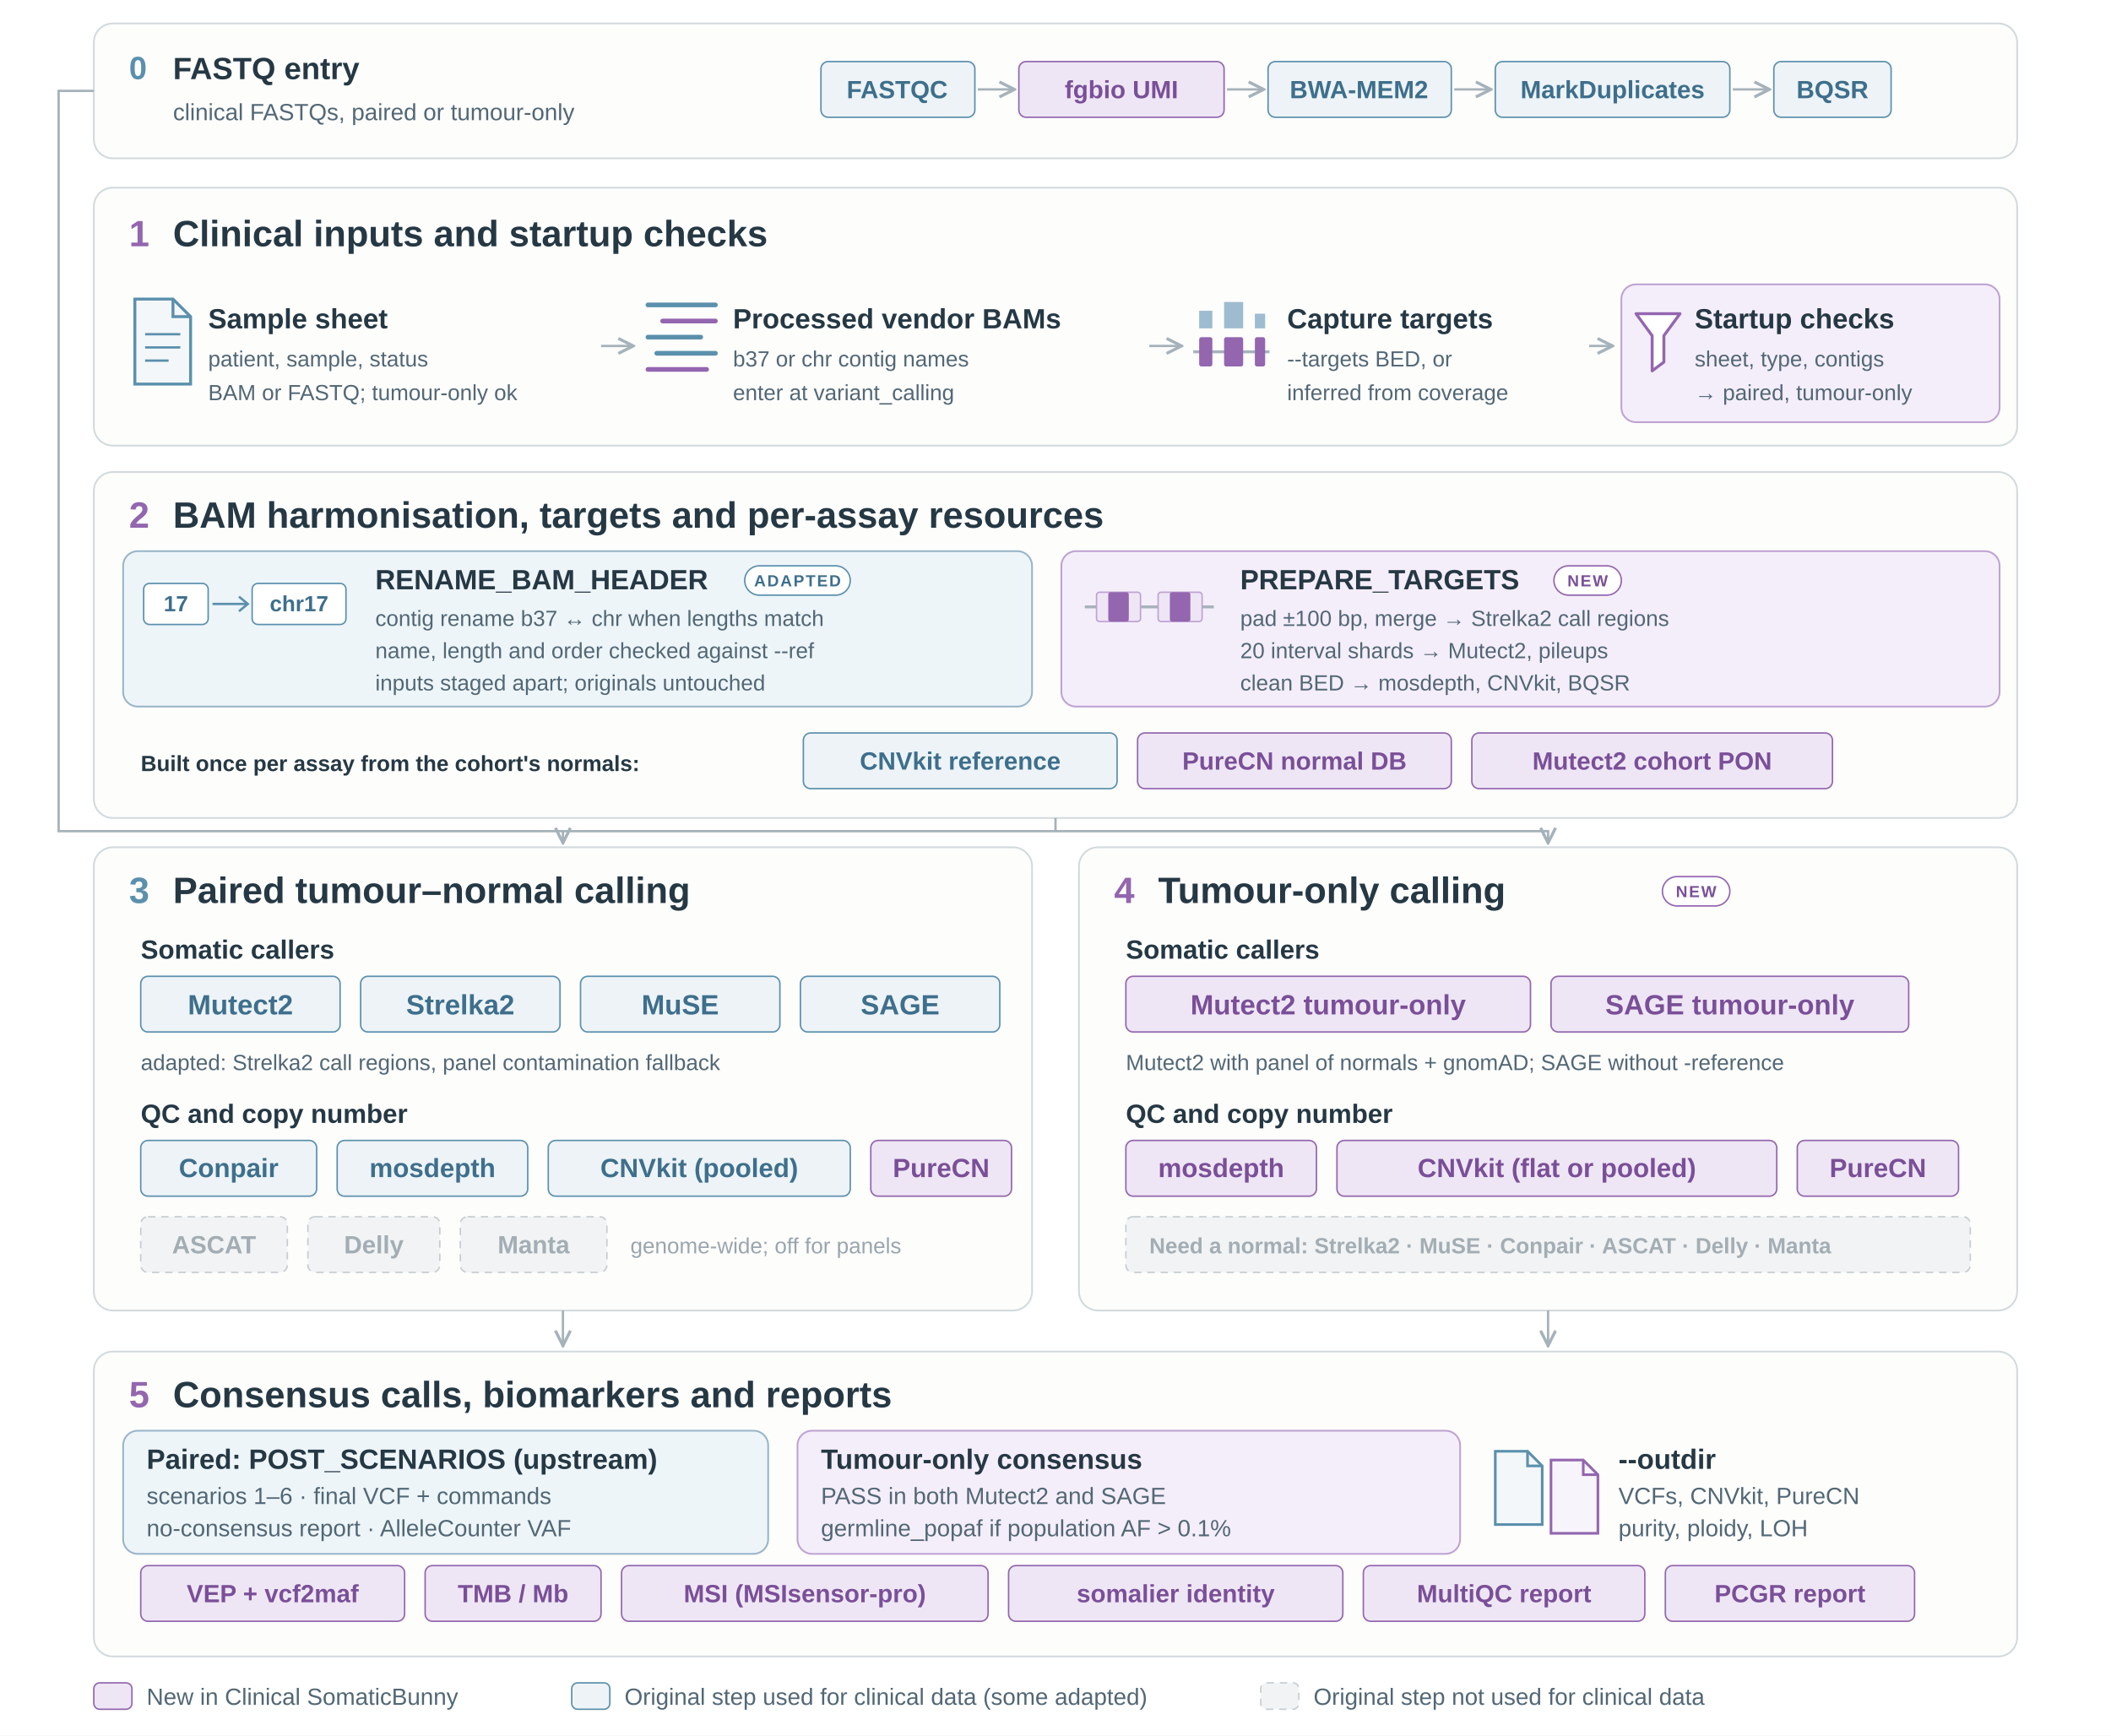
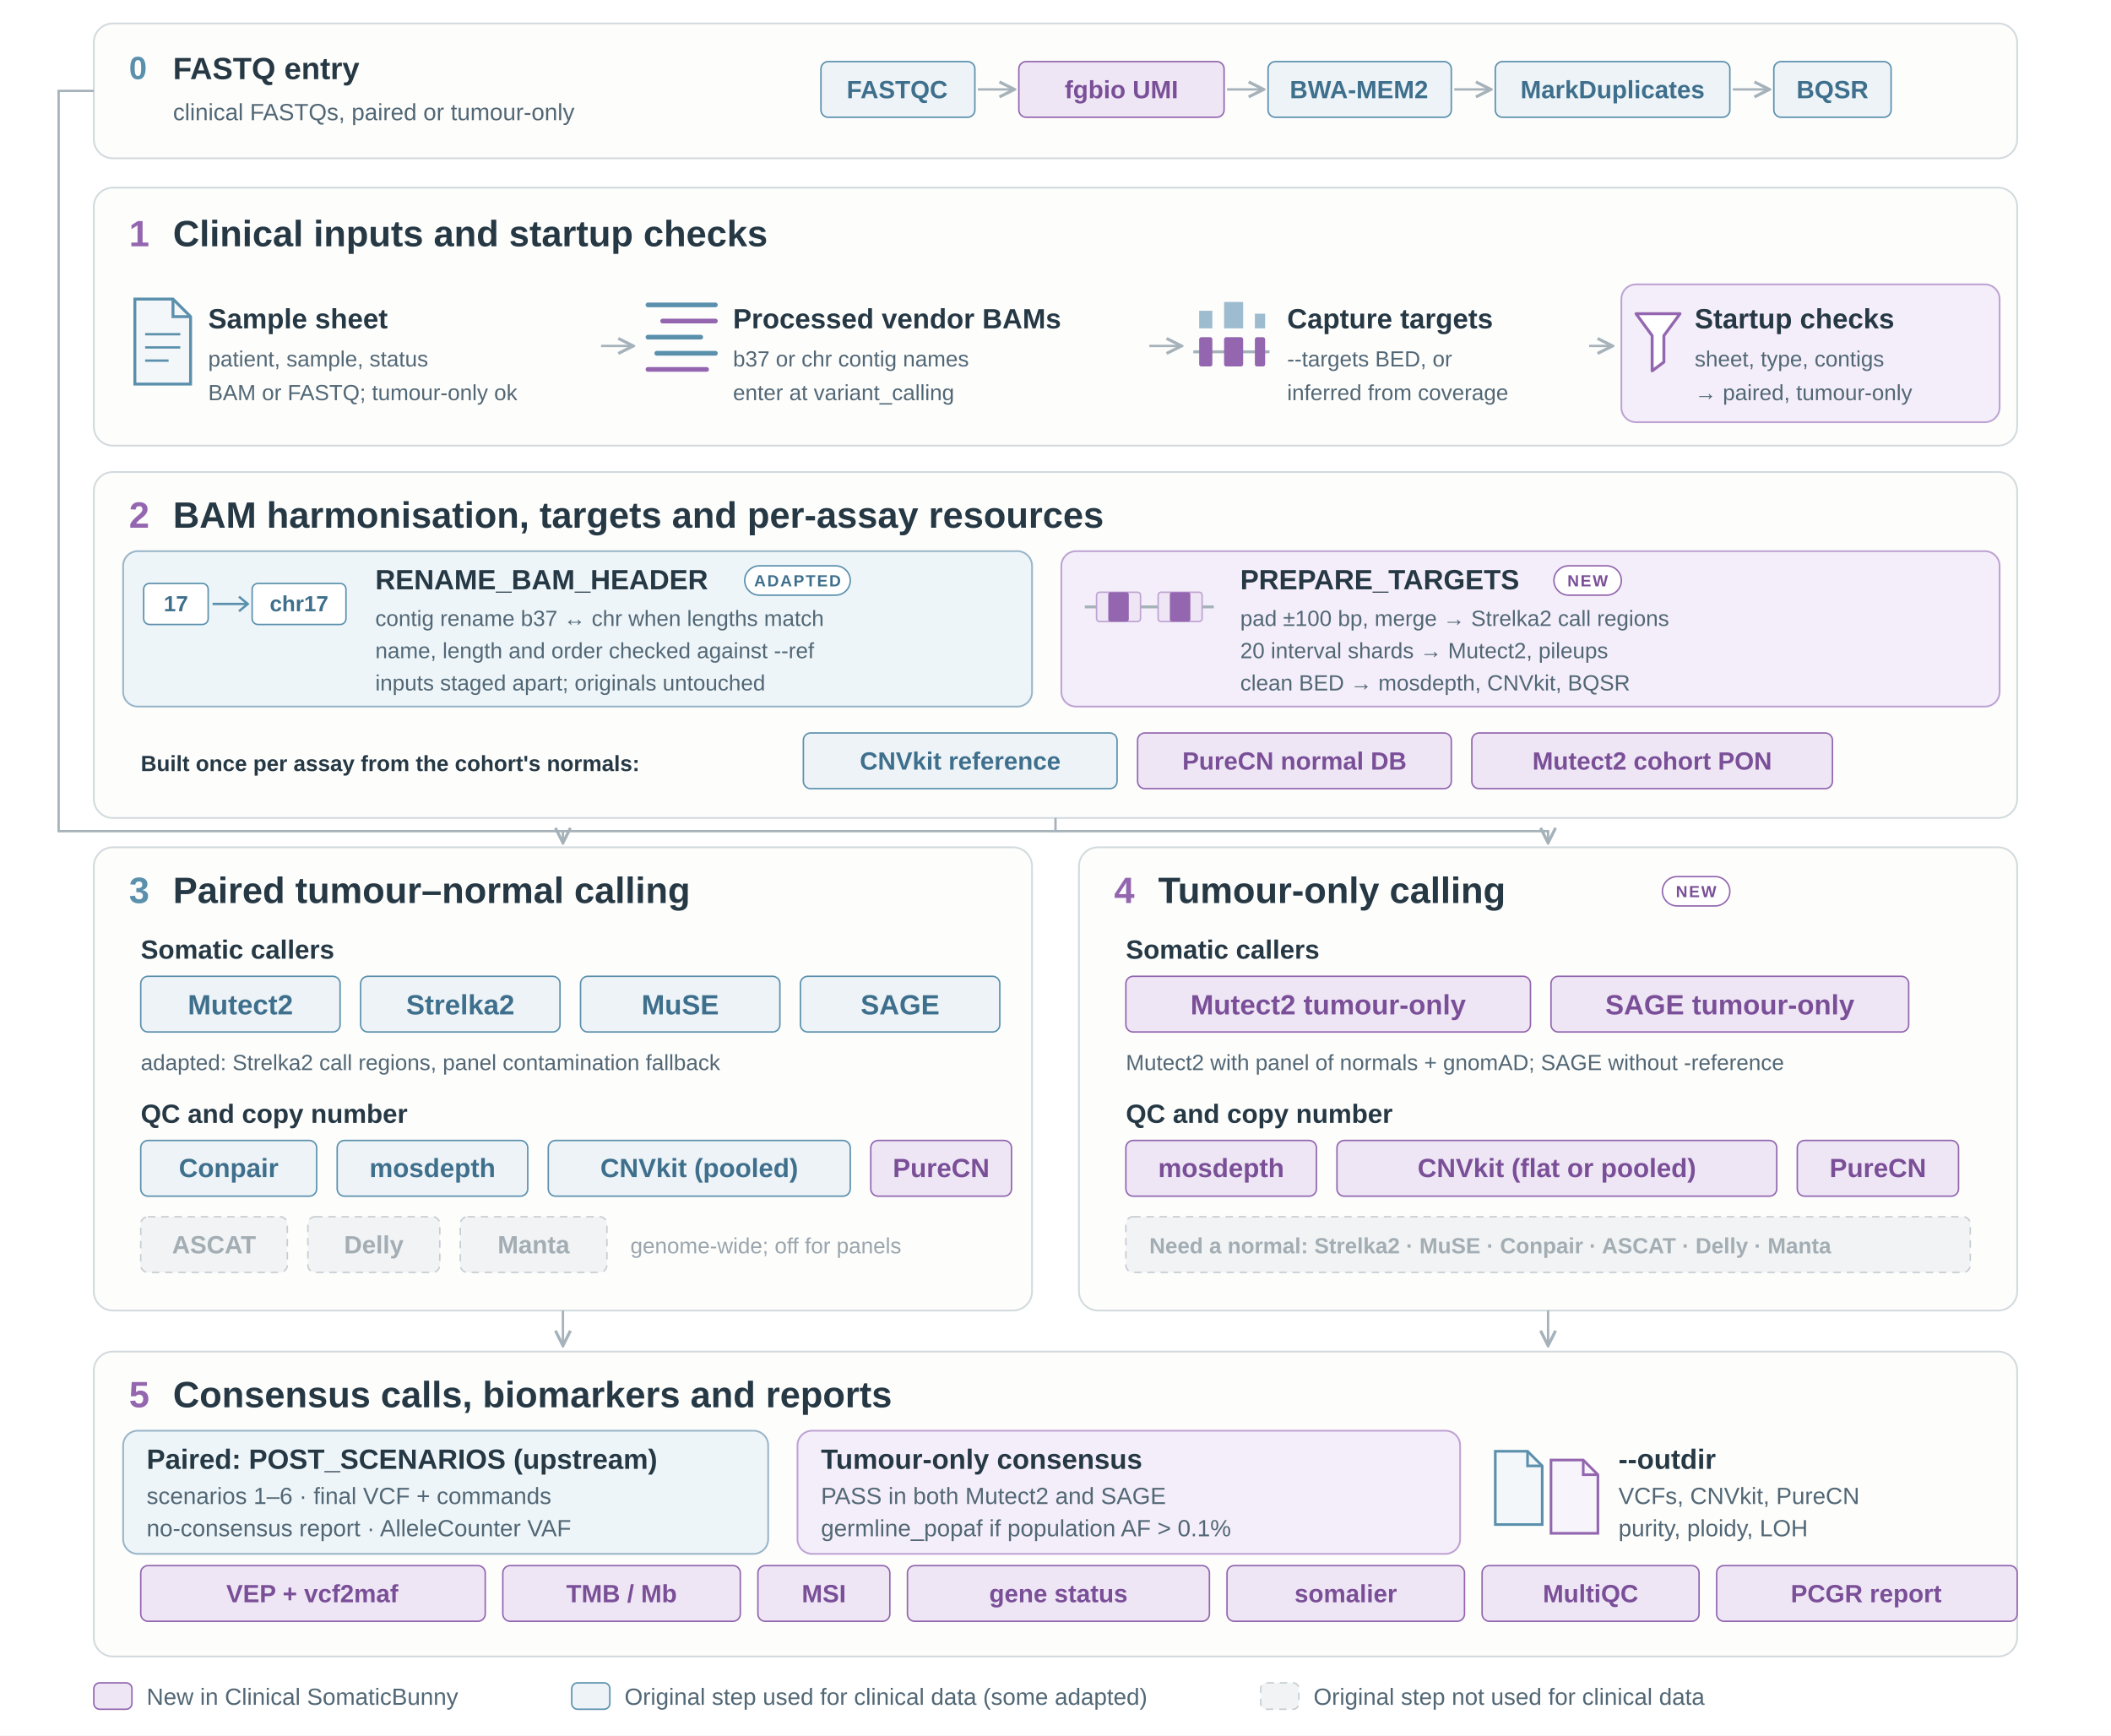
<svg xmlns="http://www.w3.org/2000/svg" viewBox="0 0 1440 1184" width="1440" height="1184" role="img" aria-label="Clinical SomaticBunny workflow" font-family="Arial,Helvetica,sans-serif">
  <defs>
    <marker id="arr" viewBox="0 0 10 10" refX="9" refY="5" markerWidth="8" markerHeight="8" orient="auto-start-reverse">
      <path d="M1,1 L9,5 L1,9" fill="none" stroke="#a6b2ba" stroke-width="1.6" />
    </marker>
    <marker id="arrg" viewBox="0 0 10 10" refX="9" refY="5" markerWidth="8" markerHeight="8" orient="auto-start-reverse">
      <path d="M1,1 L9,5 L1,9" fill="none" stroke="#c6cdd2" stroke-width="1.6" />
    </marker>
  </defs>
  <rect width="1440" height="1184" fill="#ffffff" />
  <rect x="64" y="16" width="1312" height="92" rx="13" fill="#fdfdfc" stroke="#d2dadd" stroke-width="1.2" />
  <text x="88" y="54" font-size="22" font-weight="700" fill="#5b90ad">0</text>
  <text x="118" y="54" font-size="21" font-weight="700" fill="#253844">FASTQ entry</text>
  <text x="118" y="82" font-size="16" fill="#526775">clinical FASTQs, paired or tumour-only</text>
  <g font-size="17" font-weight="700" fill="#3e6f8c" text-anchor="middle">
    <rect x="560" y="42" width="105" height="38" rx="5" fill="#edf3f7" stroke="#5b90ad" />
    <text x="612" y="67">FASTQC</text>
    <rect x="695" y="42" width="140" height="38" rx="5" fill="#eee6f5" stroke="#9366af" />
    <text x="765" y="67" fill="#7a4f98">fgbio UMI</text>
    <rect x="865" y="42" width="125" height="38" rx="5" fill="#edf3f7" stroke="#5b90ad" />
    <text x="927" y="67">BWA-MEM2</text>
    <rect x="1020" y="42" width="160" height="38" rx="5" fill="#edf3f7" stroke="#5b90ad" />
    <text x="1100" y="67">MarkDuplicates</text>
    <rect x="1210" y="42" width="80" height="38" rx="5" fill="#edf3f7" stroke="#5b90ad" />
    <text x="1250" y="67">BQSR</text>
  </g>
  <g stroke="#a6b2ba" stroke-width="1.6" fill="none" marker-end="url(#arr)">
    <path d="M667 61 H692" />
    <path d="M837 61 H862" />
    <path d="M992 61 H1017" />
    <path d="M1182 61 H1207" />
  </g>
  <path d="M64 62 H40 V567 H384" fill="none" stroke="#a6b2ba" stroke-width="1.6" />
  <rect x="64" y="128" width="1312" height="176" rx="13" fill="#fdfdfc" stroke="#d2dadd" stroke-width="1.2" />
  <text x="88" y="168" font-size="25" font-weight="700" fill="#9366af">1</text>
  <text x="118" y="168" font-size="25" font-weight="700" fill="#253844">Clinical inputs and startup checks</text>
  <path d="M92 204 h26 l12 12 v46 h-38 z" fill="#f4f7f9" stroke="#5b90ad" stroke-width="2" />
  <path d="M118 204 v12 h12" fill="none" stroke="#5b90ad" stroke-width="2" />
  <g stroke="#5b90ad" stroke-width="1.6">
    <path d="M99 228 h24" />
    <path d="M99 237 h24" />
    <path d="M99 246 h16" />
  </g>
  <text x="142" y="224" font-size="19" font-weight="700" fill="#253844">Sample sheet</text>
  <text x="142" y="250" font-size="15" fill="#526775">patient, sample, status</text>
  <text x="142" y="273" font-size="15" fill="#526775">BAM or FASTQ; tumour-only ok</text>
  <path d="M410 236 H432" stroke="#a6b2ba" stroke-width="1.6" fill="none" marker-end="url(#arr)" />
  <g stroke-width="3.2" stroke-linecap="round">
    <path d="M442 208 H488" stroke="#5b90ad" />
    <path d="M452 219 H488" stroke="#9366af" />
    <path d="M442 230 H478" stroke="#5b90ad" />
    <path d="M448 241 H488" stroke="#5b90ad" />
    <path d="M442 252 H482" stroke="#9366af" />
  </g>
  <text x="500" y="224" font-size="19" font-weight="700" fill="#253844">Processed vendor BAMs</text>
  <text x="500" y="250" font-size="15" fill="#526775">b37 or chr contig names</text>
  <text x="500" y="273" font-size="15" fill="#526775">enter at variant_calling</text>
  <path d="M784 236 H806" stroke="#a6b2ba" stroke-width="1.6" fill="none" marker-end="url(#arr)" />
  <path d="M814 240 H866" stroke="#a6b2ba" stroke-width="2" />
  <rect x="818" y="230" width="9" height="20" rx="1.5" fill="#9366af" />
  <rect x="835" y="230" width="13" height="20" rx="1.5" fill="#9366af" />
  <rect x="856" y="230" width="7" height="20" rx="1.5" fill="#9366af" />
  <g fill="#9ebccf">
    <rect x="818" y="212" width="9" height="12" />
    <rect x="835" y="206" width="13" height="18" />
    <rect x="856" y="214" width="7" height="10" />
  </g>
  <text x="878" y="224" font-size="19" font-weight="700" fill="#253844">Capture targets</text>
  <text x="878" y="250" font-size="15" fill="#526775">--targets BED, or</text>
  <text x="878" y="273" font-size="15" fill="#526775">inferred from coverage</text>
  <path d="M1084 236 H1100" stroke="#a6b2ba" stroke-width="1.6" fill="none" marker-end="url(#arr)" />
  <rect x="1106" y="194" width="258" height="94" rx="10" fill="#f4eefa" stroke="#bea3d2" stroke-width="1.2" />
  <path d="M1116 214 h30 l-11 15 v18 l-8 6 v-24 z" fill="#ffffff" stroke="#9366af" stroke-width="2" stroke-linejoin="round" />
  <text x="1156" y="224" font-size="19" font-weight="700" fill="#253844">Startup checks</text>
  <text x="1156" y="250" font-size="15" fill="#526775">sheet, type, contigs</text>
  <text x="1156" y="273" font-size="15" fill="#526775">→ paired, tumour-only</text>
  <rect x="64" y="322" width="1312" height="236" rx="13" fill="#fdfdfc" stroke="#d2dadd" stroke-width="1.2" />
  <text x="88" y="360" font-size="25" font-weight="700" fill="#9366af">2</text>
  <text x="118" y="360" font-size="25" font-weight="700" fill="#253844">BAM harmonisation, targets and per-assay resources</text>
  <rect x="84" y="376" width="620" height="106" rx="10" fill="#edf5f9" stroke="#99b5c8" stroke-width="1.2" />
  <g font-size="15" font-weight="700" text-anchor="middle">
    <rect x="98" y="398" width="44" height="28" rx="4" fill="#ffffff" stroke="#5b90ad" />
    <text x="120" y="417" fill="#3e6f8c">17</text>
    <rect x="172" y="398" width="64" height="28" rx="4" fill="#ffffff" stroke="#5b90ad" />
    <text x="204" y="417" fill="#3e6f8c">chr17</text>
  </g>
  <path d="M145 412 H168" stroke="#5b90ad" stroke-width="1.6" fill="none" />
  <path d="M163 407 L169 412 L163 417" stroke="#5b90ad" stroke-width="1.6" fill="none" />
  <text x="256" y="402" font-size="19" font-weight="700" fill="#253844">RENAME_BAM_HEADER</text>
  <rect x="508" y="386" width="72" height="20" rx="10" fill="#ffffff" stroke="#5b90ad" />
  <text x="544" y="400" font-size="11" font-weight="700" fill="#3e6f8c" text-anchor="middle" letter-spacing="1">ADAPTED</text>
  <text x="256" y="427" font-size="15" fill="#526775">contig rename b37 ↔ chr when lengths match</text>
  <text x="256" y="449" font-size="15" fill="#526775">name, length and order checked against --ref</text>
  <text x="256" y="471" font-size="15" fill="#526775">inputs staged apart; originals untouched</text>
  <rect x="724" y="376" width="640" height="106" rx="10" fill="#f4eefa" stroke="#bea3d2" stroke-width="1.2" />
  <path d="M740 414 H828" stroke="#a6b2ba" stroke-width="2" />
  <rect x="748" y="404" width="30" height="20" rx="2" fill="#eee6f5" stroke="#bea3d2" />
  <rect x="756" y="404" width="14" height="20" rx="1.5" fill="#9366af" />
  <rect x="790" y="404" width="30" height="20" rx="2" fill="#eee6f5" stroke="#bea3d2" />
  <rect x="798" y="404" width="14" height="20" rx="1.5" fill="#9366af" />
  <text x="846" y="402" font-size="19" font-weight="700" fill="#253844">PREPARE_TARGETS</text>
  <rect x="1060" y="386" width="46" height="20" rx="10" fill="#ffffff" stroke="#9366af" />
  <text x="1083" y="400" font-size="11" font-weight="700" fill="#7a4f98" text-anchor="middle" letter-spacing="1">NEW</text>
  <text x="846" y="427" font-size="15" fill="#526775">pad ±100 bp, merge → Strelka2 call regions</text>
  <text x="846" y="449" font-size="15" fill="#526775">20 interval shards → Mutect2, pileups</text>
  <text x="846" y="471" font-size="15" fill="#526775">clean BED → mosdepth, CNVkit, BQSR</text>
  <text x="96" y="526" font-size="15" font-weight="700" fill="#253844">Built once per assay from the cohort's normals:</text>
  <g font-size="17" font-weight="700" text-anchor="middle">
    <rect x="548" y="500" width="214" height="38" rx="5" fill="#edf3f7" stroke="#5b90ad" />
    <text x="655" y="525" fill="#3e6f8c">CNVkit reference</text>
    <rect x="776" y="500" width="214" height="38" rx="5" fill="#eee6f5" stroke="#9366af" />
    <text x="883" y="525" fill="#7a4f98">PureCN normal DB</text>
    <rect x="1004" y="500" width="246" height="38" rx="5" fill="#eee6f5" stroke="#9366af" />
    <text x="1127" y="525" fill="#7a4f98">Mutect2 cohort PON</text>
  </g>
  <g stroke="#a6b2ba" stroke-width="1.6" fill="none">
    <path d="M720 558 V567 H384 V575" marker-end="url(#arr)" />
    <path d="M720 567 H1056 V575" marker-end="url(#arr)" />
  </g>
  <rect x="64" y="578" width="640" height="316" rx="13" fill="#fdfdfc" stroke="#d2dadd" stroke-width="1.2" />
  <text x="88" y="616" font-size="25" font-weight="700" fill="#5b90ad">3</text>
  <text x="118" y="616" font-size="25" font-weight="700" fill="#253844">Paired tumour–normal calling</text>
  <text x="96" y="654" font-size="18" font-weight="700" fill="#253844">Somatic callers</text>
  <g font-size="19" font-weight="700" fill="#3e6f8c" text-anchor="middle">
    <rect x="96" y="666" width="136" height="38" rx="5" fill="#edf3f7" stroke="#5b90ad" />
    <text x="164" y="692">Mutect2</text>
    <rect x="246" y="666" width="136" height="38" rx="5" fill="#edf3f7" stroke="#5b90ad" />
    <text x="314" y="692">Strelka2</text>
    <rect x="396" y="666" width="136" height="38" rx="5" fill="#edf3f7" stroke="#5b90ad" />
    <text x="464" y="692">MuSE</text>
    <rect x="546" y="666" width="136" height="38" rx="5" fill="#edf3f7" stroke="#5b90ad" />
    <text x="614" y="692">SAGE</text>
  </g>
  <text x="96" y="730" font-size="15" fill="#526775">adapted: Strelka2 call regions, panel contamination fallback</text>
  <text x="96" y="766" font-size="18" font-weight="700" fill="#253844">QC and copy number</text>
  <g font-size="18" font-weight="700" fill="#3e6f8c" text-anchor="middle">
    <rect x="96" y="778" width="120" height="38" rx="5" fill="#edf3f7" stroke="#5b90ad" />
    <text x="156" y="803">Conpair</text>
    <rect x="230" y="778" width="130" height="38" rx="5" fill="#edf3f7" stroke="#5b90ad" />
    <text x="295" y="803">mosdepth</text>
    <rect x="374" y="778" width="206" height="38" rx="5" fill="#edf3f7" stroke="#5b90ad" />
    <text x="477" y="803">CNVkit (pooled)</text>
    <rect x="594" y="778" width="96" height="38" rx="5" fill="#eee6f5" stroke="#9366af" />
    <text x="642" y="803" fill="#7a4f98">PureCN</text>
  </g>
  <g font-size="17" font-weight="700" fill="#a3adb4" text-anchor="middle">
    <rect x="96" y="830" width="100" height="38" rx="5" fill="#f1f3f4" stroke="#c6cdd2" stroke-dasharray="5 4" />
    <text x="146" y="855">ASCAT</text>
    <rect x="210" y="830" width="90" height="38" rx="5" fill="#f1f3f4" stroke="#c6cdd2" stroke-dasharray="5 4" />
    <text x="255" y="855">Delly</text>
    <rect x="314" y="830" width="100" height="38" rx="5" fill="#f1f3f4" stroke="#c6cdd2" stroke-dasharray="5 4" />
    <text x="364" y="855">Manta</text>
  </g>
  <text x="430" y="855" font-size="15" fill="#9aa5ad">genome-wide; off for panels</text>
  <rect x="736" y="578" width="640" height="316" rx="13" fill="#fdfdfc" stroke="#d2dadd" stroke-width="1.2" />
  <text x="760" y="616" font-size="25" font-weight="700" fill="#9366af">4</text>
  <text x="790" y="616" font-size="25" font-weight="700" fill="#253844">Tumour-only calling</text>
  <rect x="1134" y="598" width="46" height="20" rx="10" fill="#ffffff" stroke="#9366af" />
  <text x="1157" y="612" font-size="11" font-weight="700" fill="#7a4f98" text-anchor="middle" letter-spacing="1">NEW</text>
  <text x="768" y="654" font-size="18" font-weight="700" fill="#253844">Somatic callers</text>
  <g font-size="19" font-weight="700" fill="#7a4f98" text-anchor="middle">
    <rect x="768" y="666" width="276" height="38" rx="5" fill="#eee6f5" stroke="#9366af" />
    <text x="906" y="692">Mutect2 tumour-only</text>
    <rect x="1058" y="666" width="244" height="38" rx="5" fill="#eee6f5" stroke="#9366af" />
    <text x="1180" y="692">SAGE tumour-only</text>
  </g>
  <text x="768" y="730" font-size="15" fill="#526775">Mutect2 with panel of normals + gnomAD; SAGE without -reference</text>
  <text x="768" y="766" font-size="18" font-weight="700" fill="#253844">QC and copy number</text>
  <g font-size="18" font-weight="700" fill="#7a4f98" text-anchor="middle">
    <rect x="768" y="778" width="130" height="38" rx="5" fill="#eee6f5" stroke="#9366af" />
    <text x="833" y="803">mosdepth</text>
    <rect x="912" y="778" width="300" height="38" rx="5" fill="#eee6f5" stroke="#9366af" />
    <text x="1062" y="803">CNVkit (flat or pooled)</text>
    <rect x="1226" y="778" width="110" height="38" rx="5" fill="#eee6f5" stroke="#9366af" />
    <text x="1281" y="803">PureCN</text>
  </g>
  <rect x="768" y="830" width="576" height="38" rx="5" fill="#f1f3f4" stroke="#c6cdd2" stroke-dasharray="5 4" />
  <text x="784" y="855" font-size="15" font-weight="700" fill="#a3adb4">Need a normal: Strelka2 · MuSE · Conpair · ASCAT · Delly · Manta</text>
  <g stroke="#a6b2ba" stroke-width="1.6" fill="none" marker-end="url(#arr)">
    <path d="M384 894 V918" />
    <path d="M1056 894 V918" />
  </g>
  <rect x="64" y="922" width="1312" height="208" rx="13" fill="#fdfdfc" stroke="#d2dadd" stroke-width="1.2" />
  <text x="88" y="960" font-size="25" font-weight="700" fill="#9366af">5</text>
  <text x="118" y="960" font-size="25" font-weight="700" fill="#253844">Consensus calls, biomarkers and reports</text>
  <rect x="84" y="976" width="440" height="84" rx="10" fill="#edf5f9" stroke="#99b5c8" stroke-width="1.2" />
  <text x="100" y="1002" font-size="19" font-weight="700" fill="#253844">Paired: POST_SCENARIOS (upstream)</text>
  <text x="100" y="1026" font-size="16" fill="#526775">scenarios 1–6 · final VCF + commands</text>
  <text x="100" y="1048" font-size="16" fill="#526775">no-consensus report · AlleleCounter VAF</text>
  <rect x="544" y="976" width="452" height="84" rx="10" fill="#f4eefa" stroke="#bea3d2" stroke-width="1.2" />
  <text x="560" y="1002" font-size="19" font-weight="700" fill="#253844">Tumour-only consensus</text>
  <text x="560" y="1026" font-size="16" fill="#526775">PASS in both Mutect2 and SAGE</text>
  <text x="560" y="1048" font-size="16" fill="#526775">germline_popaf if population AF &gt; 0.1%</text>
  <path d="M1020 990 h22 l10 10 v40 h-32 z" fill="#f4f7f9" stroke="#5b90ad" stroke-width="1.8" />
  <path d="M1042 990 v10 h10" fill="none" stroke="#5b90ad" stroke-width="1.8" />
  <path d="M1058 996 h22 l10 10 v40 h-32 z" fill="#f8f4fb" stroke="#9366af" stroke-width="1.8" />
  <path d="M1080 996 v10 h10" fill="none" stroke="#9366af" stroke-width="1.8" />
  <text x="1104" y="1002" font-size="19" font-weight="700" fill="#253844">--outdir</text>
  <text x="1104" y="1026" font-size="16" fill="#526775">VCFs, CNVkit, PureCN</text>
  <text x="1104" y="1048" font-size="16" fill="#526775">purity, ploidy, LOH</text>
  <g font-size="17" font-weight="700" fill="#7a4f98" text-anchor="middle">
-     <rect x="96" y="1068" width="180" height="38" rx="5" fill="#eee6f5" stroke="#9366af" />
-     <text x="186" y="1093">VEP + vcf2maf</text>
-     <rect x="290" y="1068" width="120" height="38" rx="5" fill="#eee6f5" stroke="#9366af" />
-     <text x="350" y="1093">TMB / Mb</text>
-     <rect x="424" y="1068" width="250" height="38" rx="5" fill="#eee6f5" stroke="#9366af" />
-     <text x="549" y="1093">MSI (MSIsensor-pro)</text>
-     <rect x="688" y="1068" width="228" height="38" rx="5" fill="#eee6f5" stroke="#9366af" />
-     <text x="802" y="1093">somalier identity</text>
-     <rect x="930" y="1068" width="192" height="38" rx="5" fill="#eee6f5" stroke="#9366af" />
-     <text x="1026" y="1093">MultiQC report</text>
-   </g>
-   <rect x="1136" y="1068" width="170" height="38" rx="5" fill="#eee6f5" stroke="#9366af" />
-   <text x="1221" y="1093" font-size="17" font-weight="700" fill="#7a4f98" text-anchor="middle">PCGR report</text>
+     <rect x="96" y="1068" width="235" height="38" rx="5" fill="#eee6f5" stroke="#9366af" />
+     <text x="213" y="1093">VEP + vcf2maf</text>
+     <rect x="343" y="1068" width="162" height="38" rx="5" fill="#eee6f5" stroke="#9366af" />
+     <text x="424" y="1093">TMB / Mb</text>
+     <rect x="517" y="1068" width="90" height="38" rx="5" fill="#eee6f5" stroke="#9366af" />
+     <text x="562" y="1093">MSI</text>
+     <rect x="619" y="1068" width="206" height="38" rx="5" fill="#eee6f5" stroke="#9366af" />
+     <text x="722" y="1093">gene status</text>
+     <rect x="837" y="1068" width="162" height="38" rx="5" fill="#eee6f5" stroke="#9366af" />
+     <text x="918" y="1093">somalier</text>
+     <rect x="1011" y="1068" width="148" height="38" rx="5" fill="#eee6f5" stroke="#9366af" />
+     <text x="1085" y="1093">MultiQC</text>
+     <rect x="1171" y="1068" width="205" height="38" rx="5" fill="#eee6f5" stroke="#9366af" />
+     <text x="1273" y="1093">PCGR report</text>
+   </g>
  <g font-size="16" fill="#526775">
    <rect x="64" y="1148" width="26" height="18" rx="4" fill="#eee6f5" stroke="#9366af" />
    <text x="100" y="1163">New in Clinical SomaticBunny</text>
    <rect x="390" y="1148" width="26" height="18" rx="4" fill="#edf3f7" stroke="#5b90ad" />
    <text x="426" y="1163">Original step used for clinical data (some adapted)</text>
    <rect x="860" y="1148" width="26" height="18" rx="4" fill="#f1f3f4" stroke="#c6cdd2" stroke-dasharray="5 4" />
    <text x="896" y="1163">Original step not used for clinical data</text>
  </g>
</svg>
